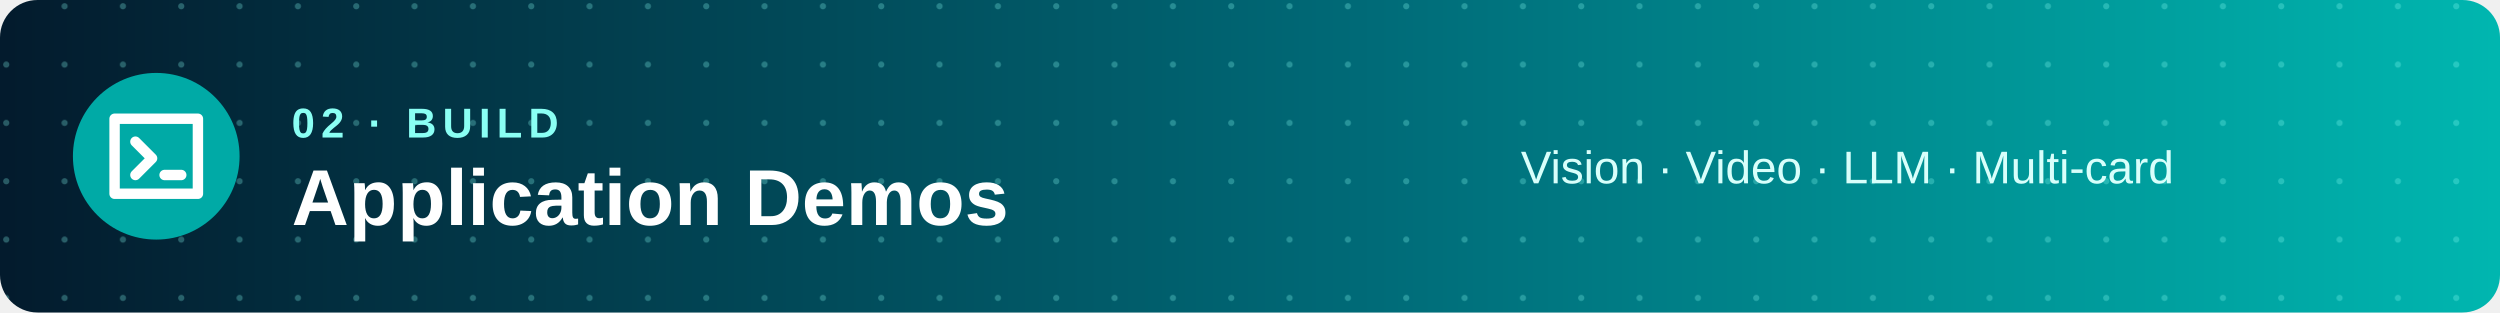
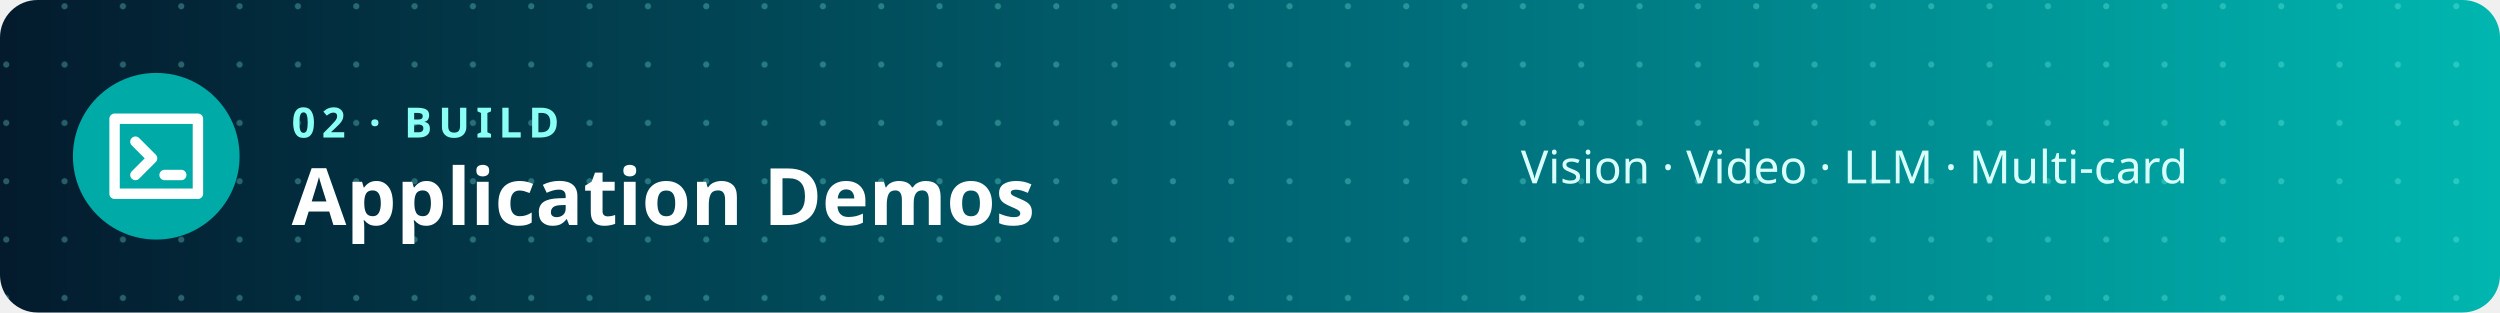
<svg xmlns="http://www.w3.org/2000/svg" width="1200" height="150" viewBox="0 0 1200 150" role="img" aria-labelledby="title desc">
  <defs>
    <linearGradient id="g" x1="0" x2="1">
      <stop stop-color="#031a2c" />
      <stop offset=".55" stop-color="#006b78" />
      <stop offset="1" stop-color="#00b7b0" />
    </linearGradient>
    <pattern id="p" width="28" height="28" patternUnits="userSpaceOnUse">
      <circle cx="3" cy="3" r="1.5" fill="#8afff4" fill-opacity=".28" />
    </pattern>
  </defs>
  <rect width="1200" height="150" rx="18" fill="url(#g)" />
  <rect width="1200" height="150" rx="18" fill="url(#p)" />
  <circle cx="75" cy="75" r="40" fill="#00aaa6" />
  <path d="M55 57h40v36H55zM65 68l8 8-8 8m14 0h8" fill="none" stroke="#fff" stroke-width="5" stroke-linecap="round" stroke-linejoin="round" />
-   <text x="140" y="66" fill="#8afff4" font-family="Arial, sans-serif" font-size="20" font-weight="700" letter-spacing="3">02 · BUILD</text>
-   <text x="140" y="108" fill="#fff" font-family="Arial, sans-serif" font-size="38" font-weight="700">Application Demos</text>
-   <text x="730" y="88" fill="#d8fffb" font-family="Arial, sans-serif" font-size="22">Vision · Video · LLM · Multi-card</text>
+   <text x="140" y="66" fill="#8afff4" font-family="Noto Sans, Arial, sans-serif" font-size="20" font-weight="700" letter-spacing="3">02 · BUILD</text>
+   <text x="140" y="108" fill="#fff" font-family="Noto Sans, Arial, sans-serif" font-size="38" font-weight="700">Application Demos</text>
+   <text x="730" y="88" fill="#d8fffb" font-family="Noto Sans, Arial, sans-serif" font-size="22">Vision · Video · LLM · Multi-card</text>
</svg>
